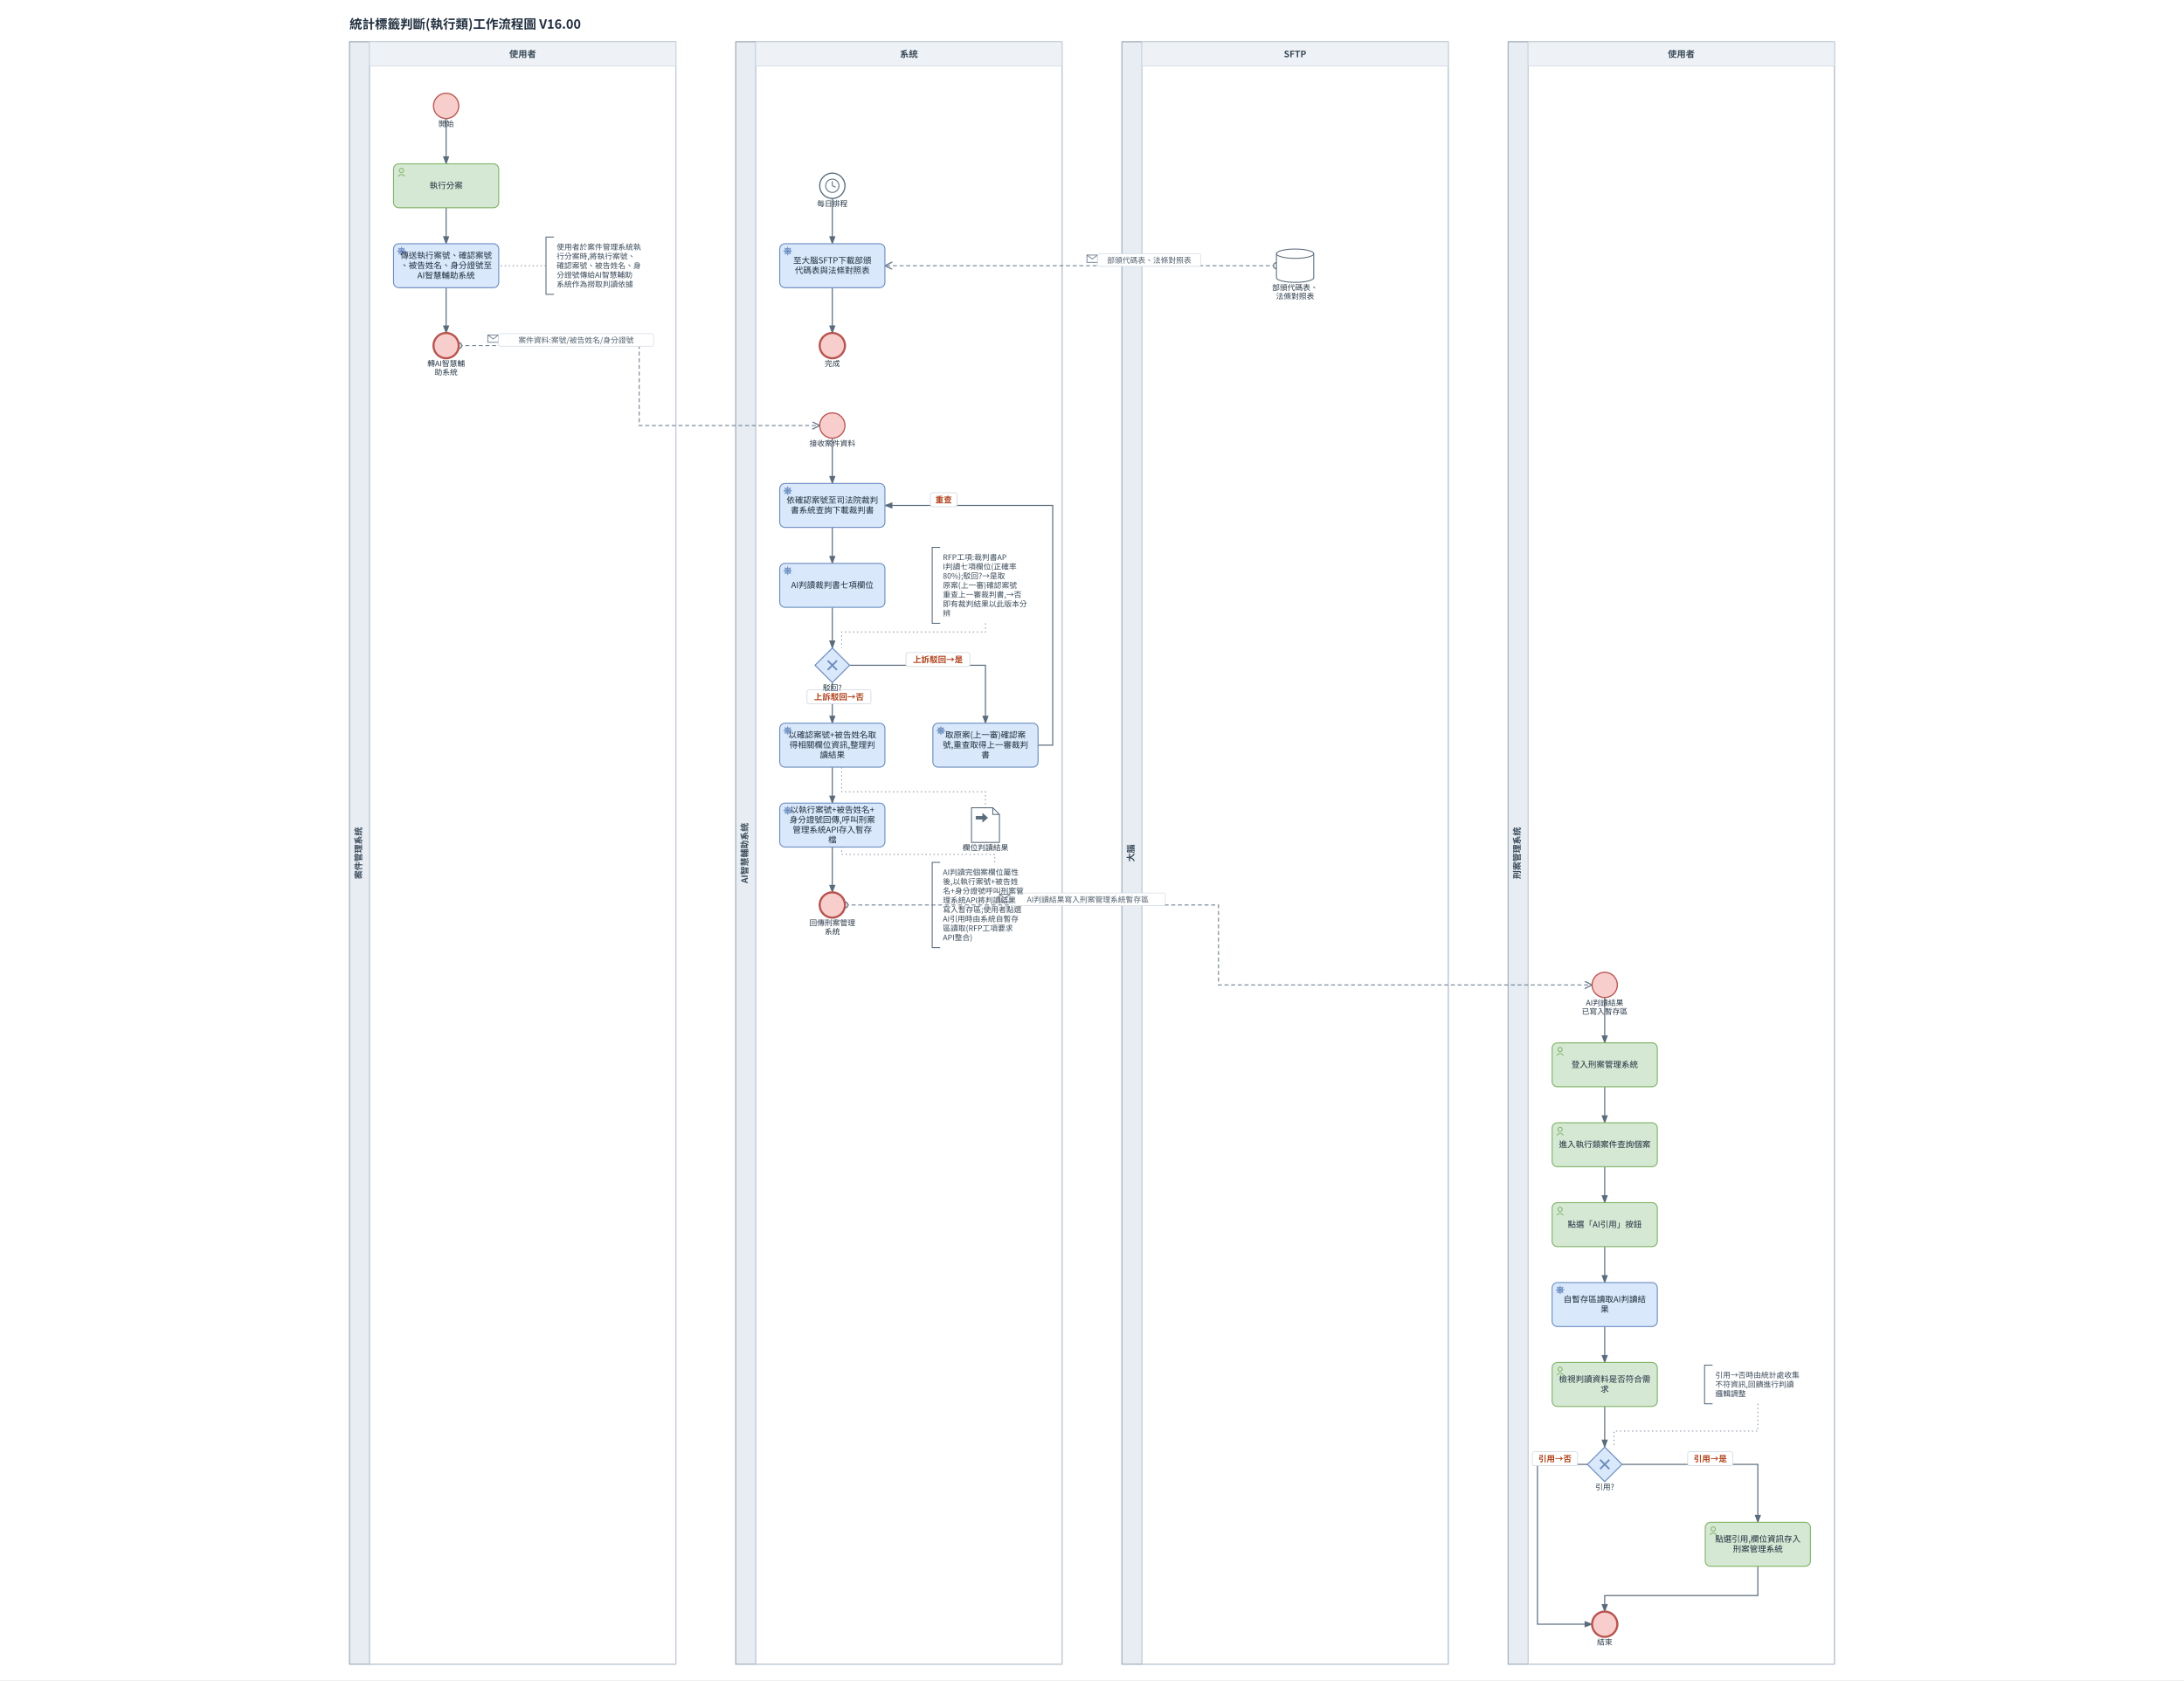
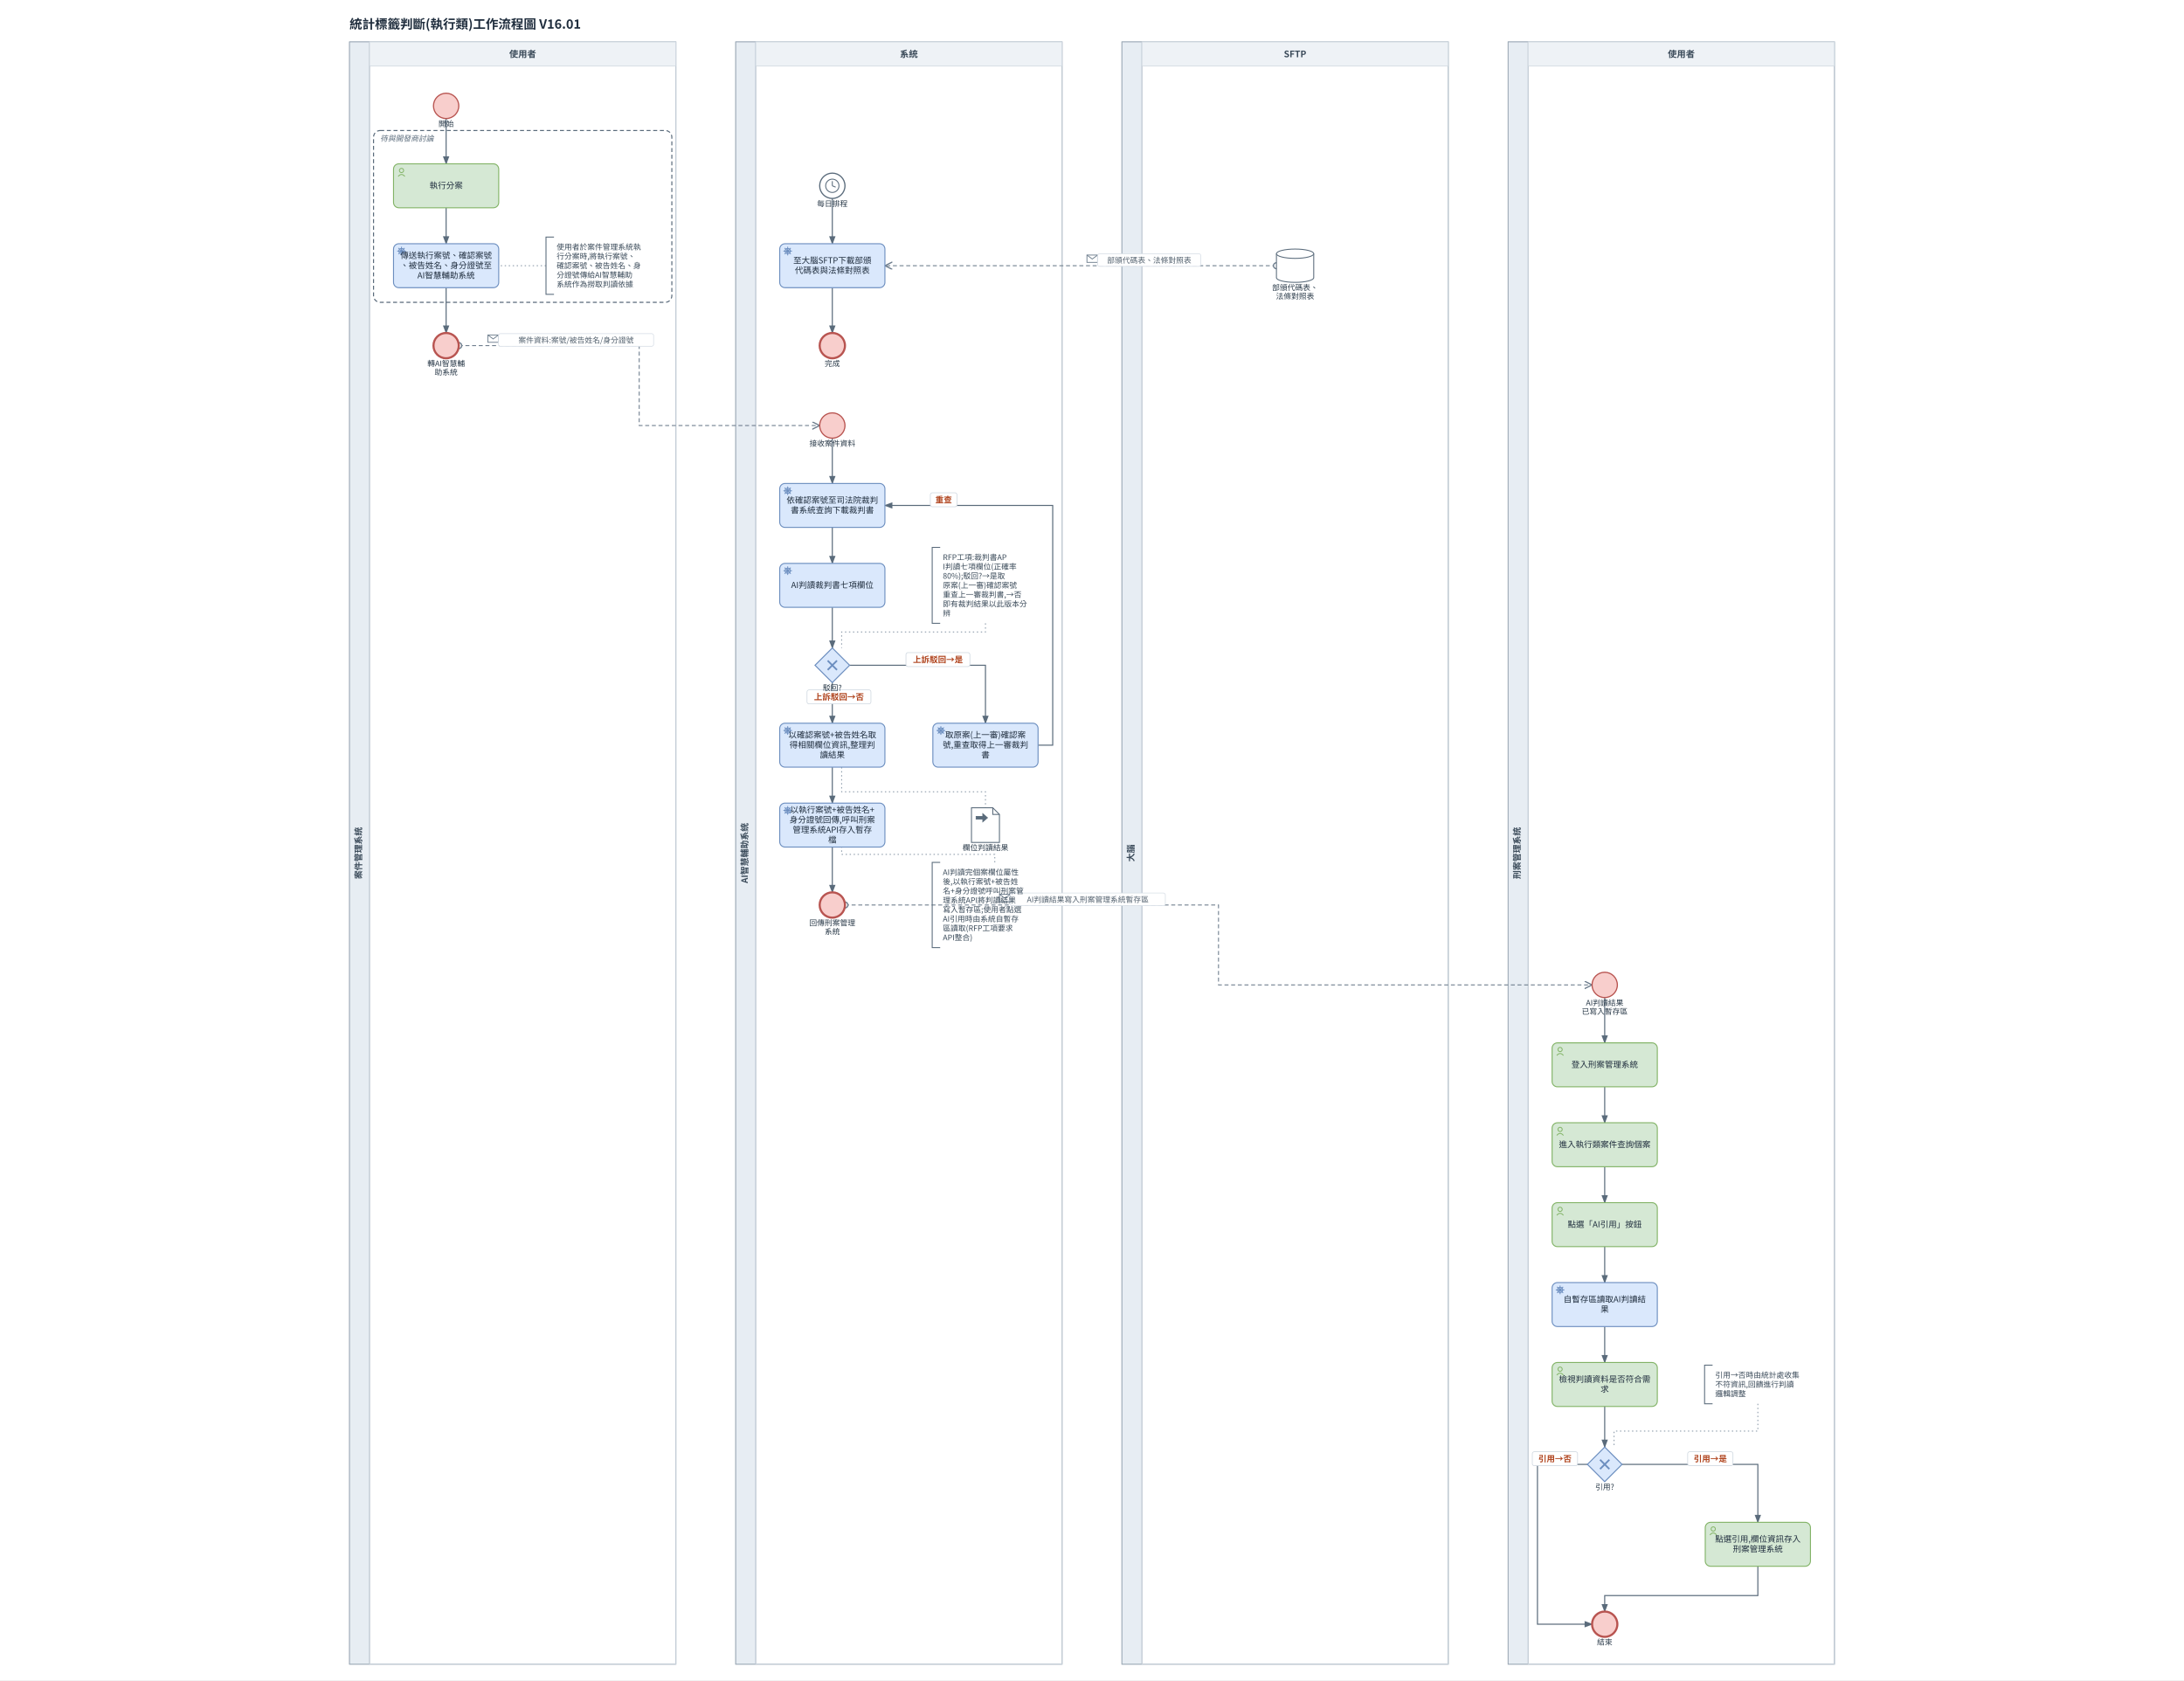
- <svg xmlns="http://www.w3.org/2000/svg" role="img" aria-label="統計標籤判斷(執行類)工作流程圖 V16.00" viewBox="-385 7 3280 2523" font-family="Microsoft JhengHei, PingFang TC, Noto Sans CJK TC, sans-serif">
+ <svg xmlns="http://www.w3.org/2000/svg" role="img" aria-label="統計標籤判斷(執行類)工作流程圖 V16.01" viewBox="-385 7 3280 2523" font-family="Microsoft JhengHei, PingFang TC, Noto Sans CJK TC, sans-serif">
  <rect x="-385" y="7" width="3280" height="2523" fill="#ffffff" />
-   <text x="140" y="50" font-size="19" font-weight="bold" fill="#1f2d3d">統計標籤判斷(執行類)工作流程圖 V16.00</text>
+   <text x="140" y="50" font-size="19" font-weight="bold" fill="#1f2d3d">統計標籤判斷(執行類)工作流程圖 V16.01</text>
  <defs>
    <marker id="arr" markerWidth="9" markerHeight="9" refX="7" refY="3" orient="auto" markerUnits="strokeWidth">
      <path d="M0,0 L8,3 L0,6 Z" fill="#5a6b7b" />
    </marker>
    <marker id="mfarr" markerWidth="11" markerHeight="11" refX="8" refY="4" orient="auto" markerUnits="strokeWidth">
      <path d="M0,0 L8,4 L0,8" fill="none" stroke="#6b7b8b" stroke-width="1.3" />
    </marker>
    <marker id="mfdot" markerWidth="10" markerHeight="10" refX="5" refY="5" orient="auto" markerUnits="strokeWidth">
      <circle cx="5" cy="5" r="3.2" fill="#fff" stroke="#6b7b8b" stroke-width="1.3" />
    </marker>
  </defs>
  <rect x="140" y="70" width="490" height="2436" fill="none" stroke="#9aa7b4" stroke-width="1.5" />
  <rect x="140" y="70" width="30" height="2436" fill="#e7edf3" stroke="#9aa7b4" />
  <text x="158" y="1288.0" font-size="13" font-weight="bold" fill="#3a4a59" text-anchor="middle" transform="rotate(-90 158 1288.0)">案件管理系統</text>
  <rect x="170" y="70" width="460" height="2436" fill="none" stroke="#cdd6df" />
  <rect x="170" y="70" width="460" height="36" fill="#eef2f6" stroke="#cdd6df" />
  <text x="400.0" y="93" font-size="13.5" font-weight="bold" fill="#3a4a59" text-anchor="middle">使用者</text>
  <rect x="720" y="70" width="490" height="2436" fill="none" stroke="#9aa7b4" stroke-width="1.5" />
  <rect x="720" y="70" width="30" height="2436" fill="#e7edf3" stroke="#9aa7b4" />
  <text x="738" y="1288.0" font-size="13" font-weight="bold" fill="#3a4a59" text-anchor="middle" transform="rotate(-90 738 1288.0)">AI智慧輔助系統</text>
  <rect x="750" y="70" width="460" height="2436" fill="none" stroke="#cdd6df" />
  <rect x="750" y="70" width="460" height="36" fill="#eef2f6" stroke="#cdd6df" />
  <text x="980.0" y="93" font-size="13.5" font-weight="bold" fill="#3a4a59" text-anchor="middle">系統</text>
  <rect x="1300" y="70" width="490" height="2436" fill="none" stroke="#9aa7b4" stroke-width="1.5" />
  <rect x="1300" y="70" width="30" height="2436" fill="#e7edf3" stroke="#9aa7b4" />
  <text x="1318" y="1288.0" font-size="13" font-weight="bold" fill="#3a4a59" text-anchor="middle" transform="rotate(-90 1318 1288.0)">大腦</text>
  <rect x="1330" y="70" width="460" height="2436" fill="none" stroke="#cdd6df" />
  <rect x="1330" y="70" width="460" height="36" fill="#eef2f6" stroke="#cdd6df" />
  <text x="1560.0" y="93" font-size="13.5" font-weight="bold" fill="#3a4a59" text-anchor="middle">SFTP</text>
  <rect x="1880" y="70" width="490" height="2436" fill="none" stroke="#9aa7b4" stroke-width="1.5" />
  <rect x="1880" y="70" width="30" height="2436" fill="#e7edf3" stroke="#9aa7b4" />
  <text x="1898" y="1288.0" font-size="13" font-weight="bold" fill="#3a4a59" text-anchor="middle" transform="rotate(-90 1898 1288.0)">刑案管理系統</text>
  <rect x="1910" y="70" width="460" height="2436" fill="none" stroke="#cdd6df" />
  <rect x="1910" y="70" width="460" height="36" fill="#eef2f6" stroke="#cdd6df" />
  <text x="2140.0" y="93" font-size="13.5" font-weight="bold" fill="#3a4a59" text-anchor="middle">使用者</text>
+   <rect x="176" y="203" width="448" height="258" rx="10" fill="none" stroke="#5a6b7b" stroke-width="1.6" stroke-dasharray="6,4" />
+   <text x="186" y="219" font-size="11.5" font-style="italic" fill="#5a6b7b">待與開發商討論</text>
  <path d="M285,185 L285,253" fill="none" stroke="#5a6b7b" stroke-width="1.6" marker-end="url(#arr)" />
  <path d="M285,319 L285,373" fill="none" stroke="#5a6b7b" stroke-width="1.6" marker-end="url(#arr)" />
  <path d="M285,439 L285,507" fill="none" stroke="#5a6b7b" stroke-width="1.6" marker-end="url(#arr)" />
  <path d="M435,406 L364,406" fill="none" stroke="#8a99a8" stroke-width="1.4" stroke-dasharray="2,4" />
  <path d="M865,665 L865,733" fill="none" stroke="#5a6b7b" stroke-width="1.6" marker-end="url(#arr)" />
  <path d="M865,799 L865,853" fill="none" stroke="#5a6b7b" stroke-width="1.6" marker-end="url(#arr)" />
  <path d="M865,919 L865,980" fill="none" stroke="#5a6b7b" stroke-width="1.6" marker-end="url(#arr)" />
  <path d="M865,1032 L865,1093" fill="none" stroke="#5a6b7b" stroke-width="1.6" marker-end="url(#arr)" />
  <rect x="827.0" y="1043" width="96" height="21" fill="#fff" stroke="#cdd6df" rx="3" />
  <text x="875.0" y="1058" font-size="12.5" fill="#b0451f" text-anchor="middle" font-weight="bold">上訴駁回→否</text>
  <path d="M891,1006 L1095,1006 L1095,1093" fill="none" stroke="#5a6b7b" stroke-width="1.6" marker-end="url(#arr)" />
  <rect x="975.6" y="987.0" width="96" height="21" fill="#fff" stroke="#cdd6df" rx="3" />
  <text x="1023.6" y="1002.0" font-size="12.5" fill="#b0451f" text-anchor="middle" font-weight="bold">上訴駁回→是</text>
  <path d="M1174,1126 L1196,1126 L1196,766 L944,766" fill="none" stroke="#5a6b7b" stroke-width="1.6" marker-end="url(#arr)" />
  <rect x="1012.2" y="747.0" width="40" height="21" fill="#fff" stroke="#cdd6df" rx="3" />
  <text x="1032.2" y="762.0" font-size="12.5" fill="#b0451f" text-anchor="middle" font-weight="bold">重查</text>
  <path d="M865,1159 L865,1213" fill="none" stroke="#5a6b7b" stroke-width="1.6" marker-end="url(#arr)" />
  <path d="M865,1279 L865,1347" fill="none" stroke="#5a6b7b" stroke-width="1.6" marker-end="url(#arr)" />
  <path d="M865,305 L865,373" fill="none" stroke="#5a6b7b" stroke-width="1.6" marker-end="url(#arr)" />
  <path d="M865,439 L865,507" fill="none" stroke="#5a6b7b" stroke-width="1.6" marker-end="url(#arr)" />
  <path d="M879,1159 L879,1196 L1095,1196 L1095,1220" fill="none" stroke="#8a99a8" stroke-width="1.4" stroke-dasharray="2,4" />
  <path d="M1095,943 L1095,956 L879,956 L879,980" fill="none" stroke="#8a99a8" stroke-width="1.4" stroke-dasharray="2,4" />
  <path d="M1109,1302 L1109,1290 L879,1290 L879,1279" fill="none" stroke="#8a99a8" stroke-width="1.4" stroke-dasharray="2,4" />
  <path d="M2025,1505 L2025,1573" fill="none" stroke="#5a6b7b" stroke-width="1.6" marker-end="url(#arr)" />
  <path d="M2025,1639 L2025,1693" fill="none" stroke="#5a6b7b" stroke-width="1.6" marker-end="url(#arr)" />
  <path d="M2025,1759 L2025,1813" fill="none" stroke="#5a6b7b" stroke-width="1.6" marker-end="url(#arr)" />
  <path d="M2025,1879 L2025,1933" fill="none" stroke="#5a6b7b" stroke-width="1.6" marker-end="url(#arr)" />
  <path d="M2025,1999 L2025,2053" fill="none" stroke="#5a6b7b" stroke-width="1.6" marker-end="url(#arr)" />
  <path d="M2025,2119 L2025,2180" fill="none" stroke="#5a6b7b" stroke-width="1.6" marker-end="url(#arr)" />
  <path d="M1999,2206 L1924,2206 L1924,2446 L2006,2446" fill="none" stroke="#5a6b7b" stroke-width="1.6" marker-end="url(#arr)" />
  <rect x="1916.25" y="2187.0" width="68" height="21" fill="#fff" stroke="#cdd6df" rx="3" />
  <text x="1950.25" y="2202.0" font-size="12.5" fill="#b0451f" text-anchor="middle" font-weight="bold">引用→否</text>
  <path d="M2051,2206 L2255,2206 L2255,2293" fill="none" stroke="#5a6b7b" stroke-width="1.6" marker-end="url(#arr)" />
  <rect x="2149.6" y="2187.0" width="68" height="21" fill="#fff" stroke="#cdd6df" rx="3" />
  <text x="2183.6" y="2202.0" font-size="12.5" fill="#b0451f" text-anchor="middle" font-weight="bold">引用→是</text>
  <path d="M2255,2359 L2255,2403 L2025,2403 L2025,2427" fill="none" stroke="#5a6b7b" stroke-width="1.6" marker-end="url(#arr)" />
  <path d="M2255,2115 L2255,2156 L2039,2156 L2039,2180" fill="none" stroke="#8a99a8" stroke-width="1.4" stroke-dasharray="2,4" />
  <polyline points="304,526 575,526 575,646 846,646" fill="none" stroke="#6b7b8b" stroke-width="1.4" stroke-dasharray="6 4" marker-start="url(#mfdot)" marker-end="url(#mfarr)" />
  <rect x="347.65" y="510.0" width="16" height="11" fill="#ffffff" stroke="#6b7b8b" stroke-width="1.2" />
  <path d="M347.65,510.0 L355.65,516.0 L363.65,510.0" fill="none" stroke="#6b7b8b" stroke-width="1.2" />
  <rect x="363.65" y="508.0" width="233" height="19" fill="#fff" stroke="#d7dee6" rx="3" />
  <text x="480.15" y="522.0" font-size="11.5" fill="#52606d" text-anchor="middle">案件資料:案號/被告姓名/身分證號</text>
  <polyline points="884,1366 1445,1366 1445,1486 2006,1486" fill="none" stroke="#6b7b8b" stroke-width="1.4" stroke-dasharray="6 4" marker-start="url(#mfdot)" marker-end="url(#mfarr)" />
  <rect x="1116.15" y="1350.0" width="16" height="11" fill="#ffffff" stroke="#6b7b8b" stroke-width="1.2" />
  <path d="M1116.15,1350.0 L1124.15,1356.0 L1132.15,1350.0" fill="none" stroke="#6b7b8b" stroke-width="1.2" />
  <rect x="1132.15" y="1348.0" width="233" height="19" fill="#fff" stroke="#d7dee6" rx="3" />
  <text x="1248.65" y="1362.0" font-size="11.5" fill="#52606d" text-anchor="middle">AI判讀結果寫入刑案管理系統暫存區</text>
  <polyline points="1532,406 1238,406 1238,406 944,406" fill="none" stroke="#6b7b8b" stroke-width="1.4" stroke-dasharray="6 4" marker-start="url(#mfdot)" marker-end="url(#mfarr)" />
  <rect x="1247.4" y="390.0" width="16" height="11" fill="#ffffff" stroke="#6b7b8b" stroke-width="1.2" />
  <path d="M1247.4,390.0 L1255.4,396.0 L1263.4,390.0" fill="none" stroke="#6b7b8b" stroke-width="1.2" />
  <rect x="1263.4" y="388.0" width="155" height="19" fill="#fff" stroke="#d7dee6" rx="3" />
  <text x="1340.9" y="402.0" font-size="11.5" fill="#52606d" text-anchor="middle">部頒代碼表、法條對照表</text>
  <circle cx="285.0" cy="166.0" r="19.0" fill="#f8cecc" stroke="#b85450" stroke-width="1.8" />
  <text x="285.0" y="197" font-size="11.5" fill="#2a3a49" text-anchor="middle">開始</text>
  <rect x="206" y="253" width="158" height="66" rx="8" fill="#d5e8d4" stroke="#82b366" stroke-width="1.5" />
  <circle cx="218" cy="263" r="3.2" fill="none" stroke="#82b366" stroke-width="1.3" />
  <path d="M213,272 Q218,266 223,272" fill="none" stroke="#82b366" stroke-width="1.3" />
  <text x="285.0" y="290.0" font-size="12.5" fill="#1f2d3d" text-anchor="middle">執行分案</text>
  <rect x="206" y="373" width="158" height="66" rx="8" fill="#dae8fc" stroke="#6c8ebf" stroke-width="1.5" />
  <circle cx="218" cy="384" r="4" fill="none" stroke="#6c8ebf" stroke-width="1.3" />
  <path d="M218,384 l6.5,0.0 M218,384 l-6.5,0.0 M218,384 l0.0,6.5 M218,384 l0.0,-6.5 M218,384 l4.595,4.595 M218,384 l-4.595,4.595 M218,384 l4.595,-4.595 M218,384 l-4.595,-4.595 " stroke="#6c8ebf" stroke-width="1.3" fill="none" />
  <text x="285.0" y="395.0" font-size="12.5" fill="#1f2d3d" text-anchor="middle">傳送執行案號、確認案號</text>
  <text x="285.0" y="410.0" font-size="12.5" fill="#1f2d3d" text-anchor="middle">、被告姓名、身分證號至</text>
  <text x="285.0" y="425.0" font-size="12.5" fill="#1f2d3d" text-anchor="middle">AI智慧輔助系統</text>
  <circle cx="285.0" cy="526.0" r="19.0" fill="#f8cecc" stroke="#b85450" stroke-width="3.2" />
  <text x="285.0" y="557" font-size="11.5" fill="#2a3a49" text-anchor="middle">轉AI智慧輔</text>
  <text x="285.0" y="570" font-size="11.5" fill="#2a3a49" text-anchor="middle">助系統</text>
  <path d="M447,363 L435,363 L435,449 L447,449" fill="none" stroke="#5a6b7b" stroke-width="1.4" />
  <text x="451" y="382.0" font-size="11.5" fill="#3a4a59">使用者於案件管理系統執</text>
  <text x="451" y="396.0" font-size="11.5" fill="#3a4a59">行分案時,將執行案號、</text>
  <text x="451" y="410.0" font-size="11.5" fill="#3a4a59">確認案號、被告姓名、身</text>
  <text x="451" y="424.0" font-size="11.5" fill="#3a4a59">分證號傳給AI智慧輔助</text>
  <text x="451" y="438.0" font-size="11.5" fill="#3a4a59">系統作為撈取判讀依據</text>
  <circle cx="865.0" cy="646.0" r="19.0" fill="#f8cecc" stroke="#b85450" stroke-width="1.8" />
  <text x="865.0" y="677" font-size="11.5" fill="#2a3a49" text-anchor="middle">接收案件資料</text>
  <rect x="786" y="733" width="158" height="66" rx="8" fill="#dae8fc" stroke="#6c8ebf" stroke-width="1.5" />
  <circle cx="798" cy="744" r="4" fill="none" stroke="#6c8ebf" stroke-width="1.3" />
  <path d="M798,744 l6.5,0.0 M798,744 l-6.5,0.0 M798,744 l0.0,6.5 M798,744 l0.0,-6.5 M798,744 l4.595,4.595 M798,744 l-4.595,4.595 M798,744 l4.595,-4.595 M798,744 l-4.595,-4.595 " stroke="#6c8ebf" stroke-width="1.3" fill="none" />
  <text x="865.0" y="762.5" font-size="12.5" fill="#1f2d3d" text-anchor="middle">依確認案號至司法院裁判</text>
  <text x="865.0" y="777.5" font-size="12.5" fill="#1f2d3d" text-anchor="middle">書系統查詢下載裁判書</text>
  <rect x="786" y="853" width="158" height="66" rx="8" fill="#dae8fc" stroke="#6c8ebf" stroke-width="1.5" />
  <circle cx="798" cy="864" r="4" fill="none" stroke="#6c8ebf" stroke-width="1.3" />
  <path d="M798,864 l6.5,0.0 M798,864 l-6.5,0.0 M798,864 l0.0,6.5 M798,864 l0.0,-6.5 M798,864 l4.595,4.595 M798,864 l-4.595,4.595 M798,864 l4.595,-4.595 M798,864 l-4.595,-4.595 " stroke="#6c8ebf" stroke-width="1.3" fill="none" />
  <text x="865.0" y="890.0" font-size="12.5" fill="#1f2d3d" text-anchor="middle">AI判讀裁判書七項欄位</text>
  <polygon points="865.0,980 891,1006.0 865.0,1032 839,1006.0" fill="#dae8fc" stroke="#6c8ebf" stroke-width="1.6" />
  <path d="M858.0,999.0 L872.0,1013.0 M858.0,1013.0 L872.0,999.0" stroke="#6c8ebf" stroke-width="2.6" fill="none" />
  <text x="865.0" y="1044" font-size="11.5" fill="#2a3a49" text-anchor="middle">駁回?</text>
  <rect x="786" y="1093" width="158" height="66" rx="8" fill="#dae8fc" stroke="#6c8ebf" stroke-width="1.5" />
  <circle cx="798" cy="1104" r="4" fill="none" stroke="#6c8ebf" stroke-width="1.3" />
  <path d="M798,1104 l6.5,0.0 M798,1104 l-6.5,0.0 M798,1104 l0.0,6.5 M798,1104 l0.0,-6.5 M798,1104 l4.595,4.595 M798,1104 l-4.595,4.595 M798,1104 l4.595,-4.595 M798,1104 l-4.595,-4.595 " stroke="#6c8ebf" stroke-width="1.3" fill="none" />
  <text x="865.0" y="1115.0" font-size="12.5" fill="#1f2d3d" text-anchor="middle">以確認案號+被告姓名取</text>
  <text x="865.0" y="1130.0" font-size="12.5" fill="#1f2d3d" text-anchor="middle">得相關欄位資訊,整理判</text>
  <text x="865.0" y="1145.0" font-size="12.5" fill="#1f2d3d" text-anchor="middle">讀結果</text>
  <rect x="786" y="1213" width="158" height="66" rx="8" fill="#dae8fc" stroke="#6c8ebf" stroke-width="1.5" />
  <circle cx="798" cy="1224" r="4" fill="none" stroke="#6c8ebf" stroke-width="1.3" />
  <path d="M798,1224 l6.5,0.0 M798,1224 l-6.5,0.0 M798,1224 l0.0,6.5 M798,1224 l0.0,-6.5 M798,1224 l4.595,4.595 M798,1224 l-4.595,4.595 M798,1224 l4.595,-4.595 M798,1224 l-4.595,-4.595 " stroke="#6c8ebf" stroke-width="1.3" fill="none" />
  <text x="865.0" y="1227.5" font-size="12.5" fill="#1f2d3d" text-anchor="middle">以執行案號+被告姓名+</text>
  <text x="865.0" y="1242.5" font-size="12.5" fill="#1f2d3d" text-anchor="middle">身分證號回傳,呼叫刑案</text>
  <text x="865.0" y="1257.5" font-size="12.5" fill="#1f2d3d" text-anchor="middle">管理系統API存入暫存</text>
  <text x="865.0" y="1272.5" font-size="12.5" fill="#1f2d3d" text-anchor="middle">檔</text>
  <circle cx="865.0" cy="1366.0" r="19.0" fill="#f8cecc" stroke="#b85450" stroke-width="3.2" />
  <text x="865.0" y="1397" font-size="11.5" fill="#2a3a49" text-anchor="middle">回傳刑案管理</text>
  <text x="865.0" y="1410" font-size="11.5" fill="#2a3a49" text-anchor="middle">系統</text>
  <rect x="1016" y="1093" width="158" height="66" rx="8" fill="#dae8fc" stroke="#6c8ebf" stroke-width="1.5" />
  <circle cx="1028" cy="1104" r="4" fill="none" stroke="#6c8ebf" stroke-width="1.3" />
  <path d="M1028,1104 l6.5,0.0 M1028,1104 l-6.5,0.0 M1028,1104 l0.0,6.5 M1028,1104 l0.0,-6.5 M1028,1104 l4.595,4.595 M1028,1104 l-4.595,4.595 M1028,1104 l4.595,-4.595 M1028,1104 l-4.595,-4.595 " stroke="#6c8ebf" stroke-width="1.3" fill="none" />
  <text x="1095.0" y="1115.0" font-size="12.5" fill="#1f2d3d" text-anchor="middle">取原案(上一審)確認案</text>
  <text x="1095.0" y="1130.0" font-size="12.5" fill="#1f2d3d" text-anchor="middle">號,重查取得上一審裁判</text>
  <text x="1095.0" y="1145.0" font-size="12.5" fill="#1f2d3d" text-anchor="middle">書</text>
  <path d="M1074,1220 L1106,1220 L1116,1230 L1116,1272 L1074,1272 Z" fill="#ffffff" stroke="#5a6b7b" stroke-width="1.4" />
  <path d="M1106,1220 L1106,1230 L1116,1230" fill="none" stroke="#5a6b7b" stroke-width="1.4" />
  <path d="M1081,1233 L1091,1233 L1091,1229 L1098,1235 L1091,1241 L1091,1237 L1081,1237 Z" fill="#5a6b7b" stroke="#5a6b7b" stroke-width="1.2" />
  <text x="1095.0" y="1284" font-size="11.5" fill="#2a3a49" text-anchor="middle">欄位判讀結果</text>
  <path d="M1027,829 L1015,829 L1015,943 L1027,943" fill="none" stroke="#5a6b7b" stroke-width="1.4" />
  <text x="1031" y="848.0" font-size="11.5" fill="#3a4a59">RFP工項:裁判書AP</text>
  <text x="1031" y="862.0" font-size="11.5" fill="#3a4a59">I判讀七項欄位(正確率</text>
  <text x="1031" y="876.0" font-size="11.5" fill="#3a4a59">80%);駁回?→是取</text>
  <text x="1031" y="890.0" font-size="11.5" fill="#3a4a59">原案(上一審)確認案號</text>
  <text x="1031" y="904.0" font-size="11.5" fill="#3a4a59">重查上一審裁判書,→否</text>
  <text x="1031" y="918.0" font-size="11.5" fill="#3a4a59">即有裁判結果以此版本分</text>
  <text x="1031" y="932.0" font-size="11.5" fill="#3a4a59">辨</text>
  <path d="M1027,1302 L1015,1302 L1015,1430 L1027,1430" fill="none" stroke="#5a6b7b" stroke-width="1.4" />
  <text x="1031" y="1321.0" font-size="11.5" fill="#3a4a59">AI判讀完個案欄位屬性</text>
  <text x="1031" y="1335.0" font-size="11.5" fill="#3a4a59">後,以執行案號+被告姓</text>
  <text x="1031" y="1349.0" font-size="11.5" fill="#3a4a59">名+身分證號呼叫刑案管</text>
  <text x="1031" y="1363.0" font-size="11.5" fill="#3a4a59">理系統API將判讀結果</text>
  <text x="1031" y="1377.0" font-size="11.5" fill="#3a4a59">寫入暫存區;使用者點選</text>
  <text x="1031" y="1391.0" font-size="11.5" fill="#3a4a59">AI引用時由系統自暫存</text>
  <text x="1031" y="1405.0" font-size="11.5" fill="#3a4a59">區讀取(RFP工項要求</text>
  <text x="1031" y="1419.0" font-size="11.5" fill="#3a4a59">API整合)</text>
  <circle cx="865.0" cy="286.0" r="19.0" fill="#ffffff" stroke="#5a6b7b" stroke-width="1.8" />
  <circle cx="865.0" cy="286.0" r="10" fill="none" stroke="#5a6b7b" stroke-width="1.4" />
  <path d="M865.0,286.0 L865.0,279.0 M865.0,286.0 L870.0,288.0" stroke="#5a6b7b" stroke-width="1.4" fill="none" />
  <text x="865.0" y="317" font-size="11.5" fill="#2a3a49" text-anchor="middle">每日排程</text>
  <rect x="786" y="373" width="158" height="66" rx="8" fill="#dae8fc" stroke="#6c8ebf" stroke-width="1.5" />
  <circle cx="798" cy="384" r="4" fill="none" stroke="#6c8ebf" stroke-width="1.3" />
  <path d="M798,384 l6.5,0.0 M798,384 l-6.5,0.0 M798,384 l0.0,6.5 M798,384 l0.0,-6.5 M798,384 l4.595,4.595 M798,384 l-4.595,4.595 M798,384 l4.595,-4.595 M798,384 l-4.595,-4.595 " stroke="#6c8ebf" stroke-width="1.3" fill="none" />
  <text x="865.0" y="402.5" font-size="12.5" fill="#1f2d3d" text-anchor="middle">至大腦SFTP下載部頒</text>
  <text x="865.0" y="417.5" font-size="12.5" fill="#1f2d3d" text-anchor="middle">代碼表與法條對照表</text>
  <circle cx="865.0" cy="526.0" r="19.0" fill="#f8cecc" stroke="#b85450" stroke-width="3.2" />
  <text x="865.0" y="557" font-size="11.5" fill="#2a3a49" text-anchor="middle">完成</text>
  <path d="M1532,388 L1532,424 A28.0,7 0 0 0 1588,424 L1588,388" fill="#ffffff" stroke="#5a6b7b" stroke-width="1.4" />
  <ellipse cx="1560.0" cy="388" rx="28.0" ry="7" fill="#ffffff" stroke="#5a6b7b" stroke-width="1.4" />
  <text x="1560.0" y="443" font-size="11.5" fill="#2a3a49" text-anchor="middle">部頒代碼表、</text>
  <text x="1560.0" y="456" font-size="11.5" fill="#2a3a49" text-anchor="middle">法條對照表</text>
  <circle cx="2025.0" cy="1486.0" r="19.0" fill="#f8cecc" stroke="#b85450" stroke-width="1.8" />
  <text x="2025.0" y="1517" font-size="11.5" fill="#2a3a49" text-anchor="middle">AI判讀結果</text>
  <text x="2025.0" y="1530" font-size="11.5" fill="#2a3a49" text-anchor="middle">已寫入暫存區</text>
  <rect x="1946" y="1573" width="158" height="66" rx="8" fill="#d5e8d4" stroke="#82b366" stroke-width="1.5" />
  <circle cx="1958" cy="1583" r="3.2" fill="none" stroke="#82b366" stroke-width="1.3" />
  <path d="M1953,1592 Q1958,1586 1963,1592" fill="none" stroke="#82b366" stroke-width="1.3" />
  <text x="2025.0" y="1610.0" font-size="12.5" fill="#1f2d3d" text-anchor="middle">登入刑案管理系統</text>
  <rect x="1946" y="1693" width="158" height="66" rx="8" fill="#d5e8d4" stroke="#82b366" stroke-width="1.5" />
  <circle cx="1958" cy="1703" r="3.2" fill="none" stroke="#82b366" stroke-width="1.3" />
  <path d="M1953,1712 Q1958,1706 1963,1712" fill="none" stroke="#82b366" stroke-width="1.3" />
  <text x="2025.0" y="1730.0" font-size="12.5" fill="#1f2d3d" text-anchor="middle">進入執行類案件查詢個案</text>
  <rect x="1946" y="1813" width="158" height="66" rx="8" fill="#d5e8d4" stroke="#82b366" stroke-width="1.5" />
  <circle cx="1958" cy="1823" r="3.2" fill="none" stroke="#82b366" stroke-width="1.3" />
  <path d="M1953,1832 Q1958,1826 1963,1832" fill="none" stroke="#82b366" stroke-width="1.3" />
  <text x="2025.0" y="1850.0" font-size="12.5" fill="#1f2d3d" text-anchor="middle">點選「AI引用」按鈕</text>
  <rect x="1946" y="1933" width="158" height="66" rx="8" fill="#dae8fc" stroke="#6c8ebf" stroke-width="1.5" />
  <circle cx="1958" cy="1944" r="4" fill="none" stroke="#6c8ebf" stroke-width="1.3" />
  <path d="M1958,1944 l6.5,0.0 M1958,1944 l-6.5,0.0 M1958,1944 l0.0,6.5 M1958,1944 l0.0,-6.5 M1958,1944 l4.595,4.595 M1958,1944 l-4.595,4.595 M1958,1944 l4.595,-4.595 M1958,1944 l-4.595,-4.595 " stroke="#6c8ebf" stroke-width="1.3" fill="none" />
  <text x="2025.0" y="1962.5" font-size="12.5" fill="#1f2d3d" text-anchor="middle">自暫存區讀取AI判讀結</text>
  <text x="2025.0" y="1977.5" font-size="12.5" fill="#1f2d3d" text-anchor="middle">果</text>
  <rect x="1946" y="2053" width="158" height="66" rx="8" fill="#d5e8d4" stroke="#82b366" stroke-width="1.5" />
  <circle cx="1958" cy="2063" r="3.2" fill="none" stroke="#82b366" stroke-width="1.3" />
  <path d="M1953,2072 Q1958,2066 1963,2072" fill="none" stroke="#82b366" stroke-width="1.3" />
  <text x="2025.0" y="2082.5" font-size="12.5" fill="#1f2d3d" text-anchor="middle">檢視判讀資料是否符合需</text>
  <text x="2025.0" y="2097.5" font-size="12.5" fill="#1f2d3d" text-anchor="middle">求</text>
  <polygon points="2025.0,2180 2051,2206.0 2025.0,2232 1999,2206.0" fill="#dae8fc" stroke="#6c8ebf" stroke-width="1.6" />
  <path d="M2018.0,2199.0 L2032.0,2213.0 M2018.0,2213.0 L2032.0,2199.0" stroke="#6c8ebf" stroke-width="2.6" fill="none" />
  <text x="2025.0" y="2244" font-size="11.5" fill="#2a3a49" text-anchor="middle">引用?</text>
  <circle cx="2025.0" cy="2446.0" r="19.0" fill="#f8cecc" stroke="#b85450" stroke-width="3.2" />
  <text x="2025.0" y="2477" font-size="11.5" fill="#2a3a49" text-anchor="middle">結束</text>
  <rect x="2176" y="2293" width="158" height="66" rx="8" fill="#d5e8d4" stroke="#82b366" stroke-width="1.5" />
  <circle cx="2188" cy="2303" r="3.2" fill="none" stroke="#82b366" stroke-width="1.3" />
  <path d="M2183,2312 Q2188,2306 2193,2312" fill="none" stroke="#82b366" stroke-width="1.3" />
  <text x="2255.0" y="2322.5" font-size="12.5" fill="#1f2d3d" text-anchor="middle">點選引用,欄位資訊存入</text>
  <text x="2255.0" y="2337.5" font-size="12.5" fill="#1f2d3d" text-anchor="middle">刑案管理系統</text>
  <path d="M2187,2057 L2175,2057 L2175,2115 L2187,2115" fill="none" stroke="#5a6b7b" stroke-width="1.4" />
  <text x="2191" y="2076.0" font-size="11.5" fill="#3a4a59">引用→否時由統計處收集</text>
  <text x="2191" y="2090.0" font-size="11.5" fill="#3a4a59">不符資訊,回饋進行判讀</text>
  <text x="2191" y="2104.0" font-size="11.5" fill="#3a4a59">邏輯調整</text>
</svg>
